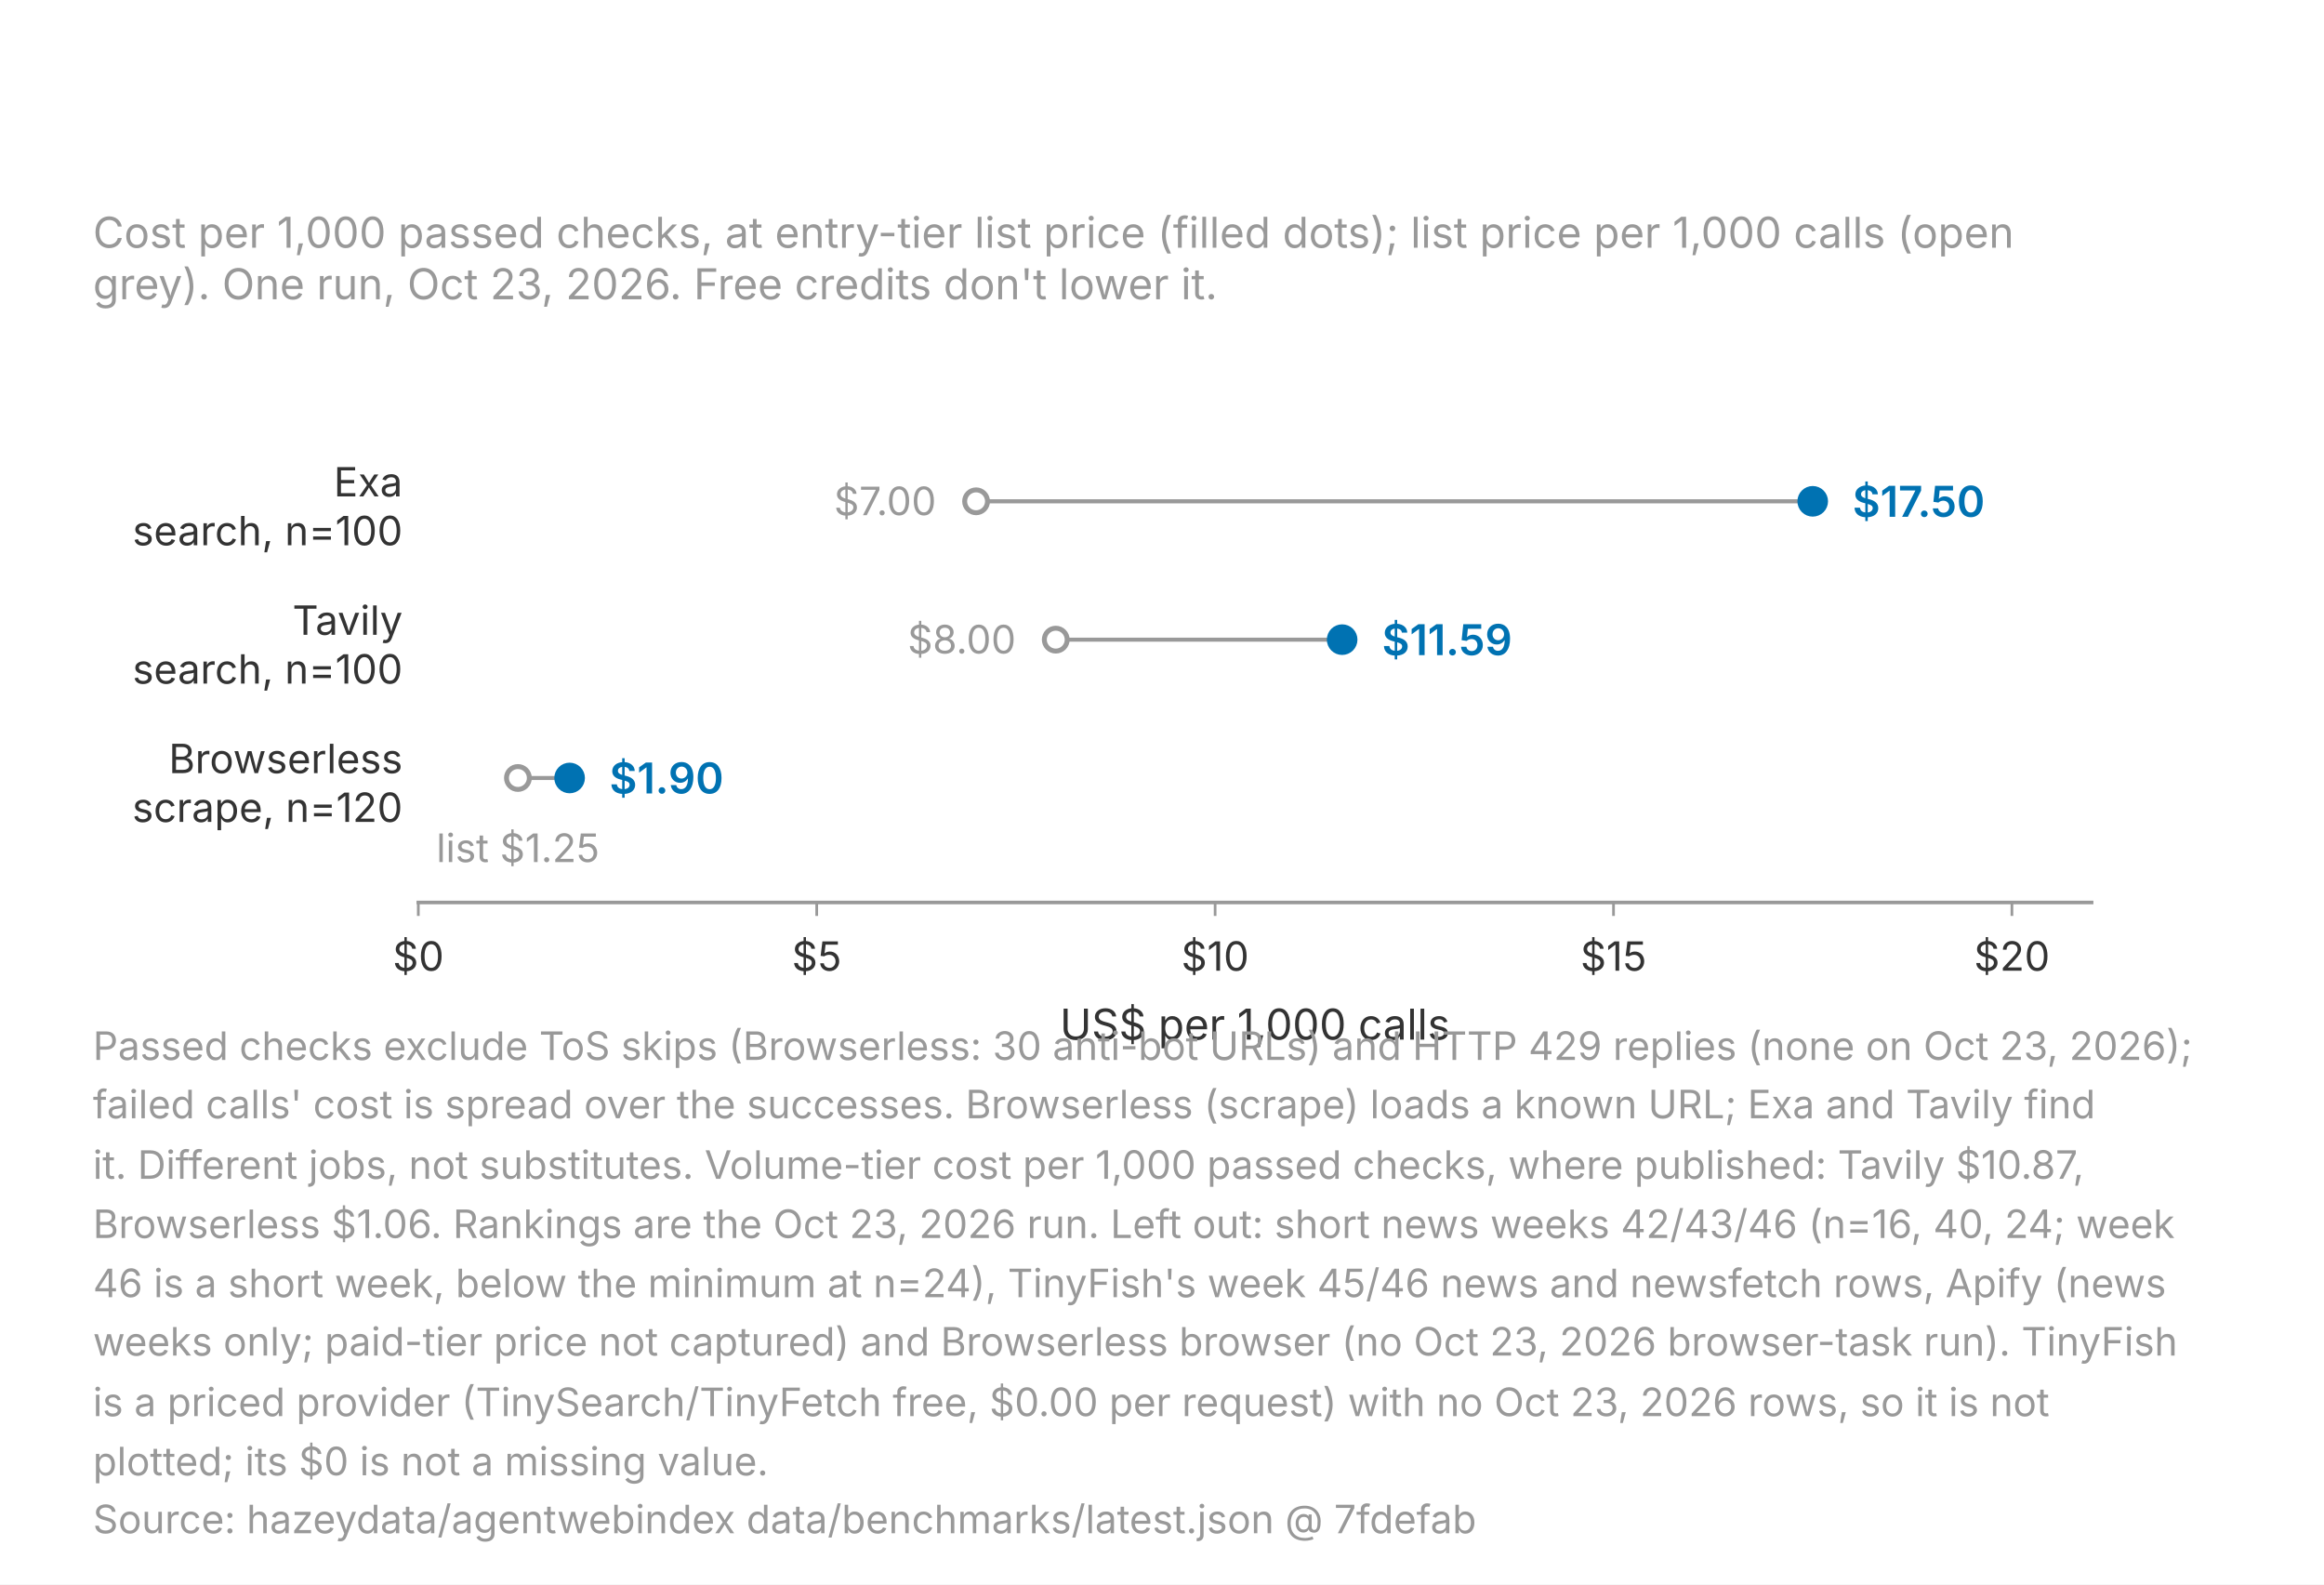
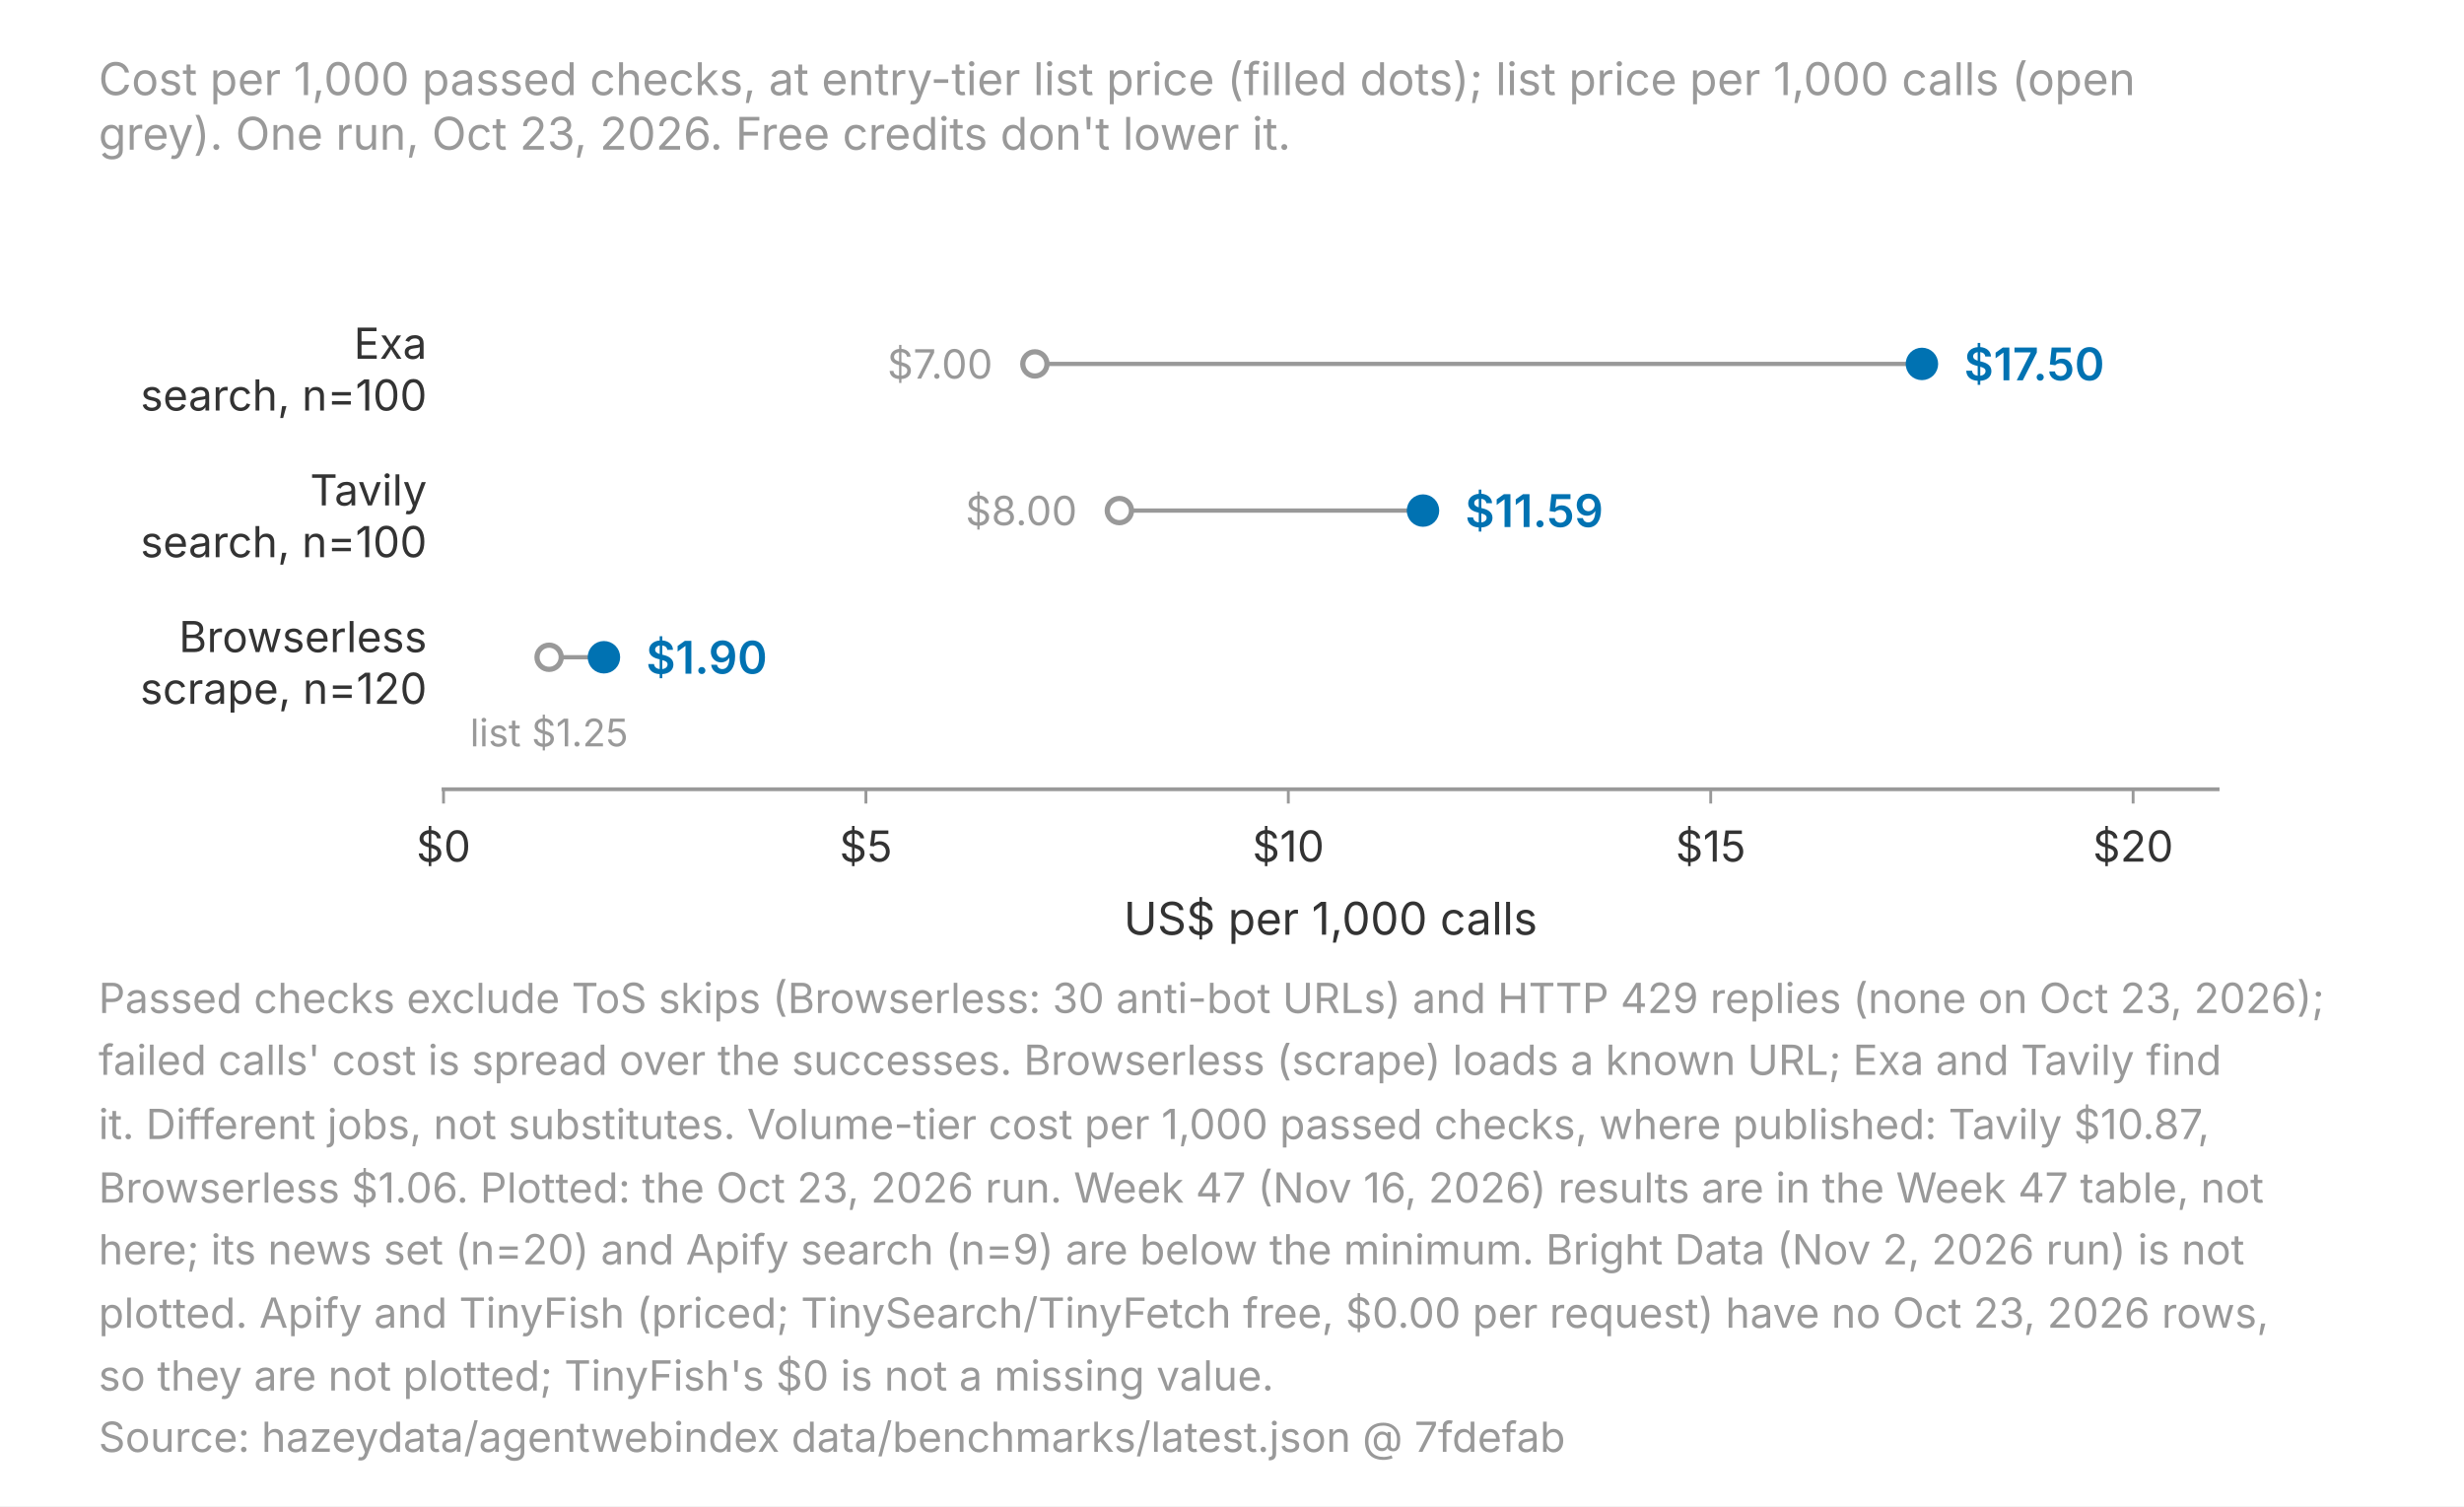
- <svg xmlns="http://www.w3.org/2000/svg" xmlns:xlink="http://www.w3.org/1999/xlink" role="img" aria-label="Exa lists cheaper than Tavily ($7.00 vs $8.00 per 1,000 calls) but costs more per 1,000 passed checks ($17.50 vs $11.59)" width="518.4pt" height="353.43pt" viewBox="0 0 518.4 353.43" version="1.1">
+ <svg xmlns="http://www.w3.org/2000/svg" xmlns:xlink="http://www.w3.org/1999/xlink" role="img" aria-label="Exa lists cheaper than Tavily ($7.00 vs $8.00 per 1,000 calls) but costs more per 1,000 passed checks ($17.50 vs $11.59)" width="518.4pt" height="316.89pt" viewBox="0 0 518.4 316.89" version="1.1">
  <defs>
    <style type="text/css">*{stroke-linejoin: round; stroke-linecap: butt}</style>
  </defs>
  <g id="figure_1">
    <g id="patch_1">
-       <path d="M 0 353.43  L 518.4 353.43  L 518.4 0  L 0 0  z " style="fill: #ffffff" />
+       <path d="M 0 316.89  L 518.4 316.89  L 518.4 0  L 0 0  z " style="fill: #ffffff" />
    </g>
    <g id="axes_1">
      <g id="patch_2">
-         <path d="M 93.312 201.308  L 466.56 201.308  L 466.56 93.308  L 93.312 93.308  z " style="fill: #ffffff" />
+         <path d="M 93.312 166.05  L 466.56 166.05  L 466.56 58.05  L 93.312 58.05  z " style="fill: #ffffff" />
      </g>
      <g id="matplotlib.axis_1">
        <g id="xtick_1">
          <g id="line2d_1">
            <defs>
-               <path id="m460ebe57ab" d="M 0 0  L 0 3  " style="stroke: #999999; stroke-width: 0.6" />
+               <path id="m39da47a9e0" d="M 0 0  L 0 3  " style="stroke: #999999; stroke-width: 0.6" />
            </defs>
            <g>
-               <use xlink:href="#m460ebe57ab" x="93.312" y="201.308" style="fill: #999999; stroke: #999999; stroke-width: 0.6" />
+               <use xlink:href="#m39da47a9e0" x="93.312" y="166.05" style="fill: #999999; stroke: #999999; stroke-width: 0.6" />
            </g>
          </g>
          <g id="text_1">
-             <text style="font-size: 9px; font-family: 'Inter', sans-serif; text-anchor: middle; fill: #333333" x="93.312" y="216.526" transform="rotate(-0 93.312 216.5263)">$0</text>
+             <text style="font-size: 9px; font-family: 'Inter', sans-serif; text-anchor: middle; fill: #333333" x="93.312" y="181.269" transform="rotate(-0 93.312 181.2688)">$0</text>
          </g>
        </g>
        <g id="xtick_2">
          <g id="line2d_2">
            <g>
-               <use xlink:href="#m460ebe57ab" x="182.181" y="201.308" style="fill: #999999; stroke: #999999; stroke-width: 0.6" />
+               <use xlink:href="#m39da47a9e0" x="182.181" y="166.05" style="fill: #999999; stroke: #999999; stroke-width: 0.6" />
            </g>
          </g>
          <g id="text_2">
-             <text style="font-size: 9px; font-family: 'Inter', sans-serif; text-anchor: middle; fill: #333333" x="182.181" y="216.526" transform="rotate(-0 182.1806 216.5263)">$5</text>
+             <text style="font-size: 9px; font-family: 'Inter', sans-serif; text-anchor: middle; fill: #333333" x="182.181" y="181.269" transform="rotate(-0 182.1806 181.2688)">$5</text>
          </g>
        </g>
        <g id="xtick_3">
          <g id="line2d_3">
            <g>
-               <use xlink:href="#m460ebe57ab" x="271.049" y="201.308" style="fill: #999999; stroke: #999999; stroke-width: 0.6" />
+               <use xlink:href="#m39da47a9e0" x="271.049" y="166.05" style="fill: #999999; stroke: #999999; stroke-width: 0.6" />
            </g>
          </g>
          <g id="text_3">
-             <text style="font-size: 9px; font-family: 'Inter', sans-serif; text-anchor: middle; fill: #333333" x="271.049" y="216.526" transform="rotate(-0 271.0491 216.5263)">$10</text>
+             <text style="font-size: 9px; font-family: 'Inter', sans-serif; text-anchor: middle; fill: #333333" x="271.049" y="181.269" transform="rotate(-0 271.0491 181.2688)">$10</text>
          </g>
        </g>
        <g id="xtick_4">
          <g id="line2d_4">
            <g>
-               <use xlink:href="#m460ebe57ab" x="359.918" y="201.308" style="fill: #999999; stroke: #999999; stroke-width: 0.6" />
+               <use xlink:href="#m39da47a9e0" x="359.918" y="166.05" style="fill: #999999; stroke: #999999; stroke-width: 0.6" />
            </g>
          </g>
          <g id="text_4">
-             <text style="font-size: 9px; font-family: 'Inter', sans-serif; text-anchor: middle; fill: #333333" x="359.918" y="216.526" transform="rotate(-0 359.9177 216.5263)">$15</text>
+             <text style="font-size: 9px; font-family: 'Inter', sans-serif; text-anchor: middle; fill: #333333" x="359.918" y="181.269" transform="rotate(-0 359.9177 181.2688)">$15</text>
          </g>
        </g>
        <g id="xtick_5">
          <g id="line2d_5">
            <g>
-               <use xlink:href="#m460ebe57ab" x="448.786" y="201.308" style="fill: #999999; stroke: #999999; stroke-width: 0.6" />
+               <use xlink:href="#m39da47a9e0" x="448.786" y="166.05" style="fill: #999999; stroke: #999999; stroke-width: 0.6" />
            </g>
          </g>
          <g id="text_5">
-             <text style="font-size: 9px; font-family: 'Inter', sans-serif; text-anchor: middle; fill: #333333" x="448.786" y="216.526" transform="rotate(-0 448.7863 216.5263)">$20</text>
+             <text style="font-size: 9px; font-family: 'Inter', sans-serif; text-anchor: middle; fill: #333333" x="448.786" y="181.269" transform="rotate(-0 448.7863 181.2688)">$20</text>
          </g>
        </g>
        <g id="text_6">
-           <text style="font-size: 9.5px; font-family: 'Inter', sans-serif; text-anchor: middle; fill: #333333" x="279.936" y="231.9" transform="rotate(-0 279.936 231.9003)">US$ per 1,000 calls</text>
+           <text style="font-size: 9.5px; font-family: 'Inter', sans-serif; text-anchor: middle; fill: #333333" x="279.936" y="196.643" transform="rotate(-0 279.936 196.6428)">US$ per 1,000 calls</text>
        </g>
      </g>
      <g id="matplotlib.axis_2">
        <g id="ytick_1">
          <g id="line2d_6" />
          <g id="text_7">
-             <text style="font-size: 9px; font-family: 'Inter', sans-serif; fill: #333333" transform="translate(37.63169 172.4506)">Browserless</text>
-             <text style="font-size: 9px; font-family: 'Inter', sans-serif; fill: #333333" transform="translate(29.49794 183.3403)">scrape, n=120</text>
+             <text style="font-size: 9px; font-family: 'Inter', sans-serif; fill: #333333" transform="translate(37.63169 137.1931)">Browserless</text>
+             <text style="font-size: 9px; font-family: 'Inter', sans-serif; fill: #333333" transform="translate(29.49794 148.0828)">scrape, n=120</text>
          </g>
        </g>
        <g id="ytick_2">
          <g id="line2d_7" />
          <g id="text_8">
-             <text style="font-size: 9px; font-family: 'Inter', sans-serif; fill: #333333" transform="translate(65.22091 141.5935)">Tavily</text>
-             <text style="font-size: 9px; font-family: 'Inter', sans-serif; fill: #333333" transform="translate(29.55841 152.4831)">search, n=100</text>
+             <text style="font-size: 9px; font-family: 'Inter', sans-serif; fill: #333333" transform="translate(65.22091 106.336)">Tavily</text>
+             <text style="font-size: 9px; font-family: 'Inter', sans-serif; fill: #333333" transform="translate(29.55841 117.2256)">search, n=100</text>
          </g>
        </g>
        <g id="ytick_3">
          <g id="line2d_8" />
          <g id="text_9">
-             <text style="font-size: 9px; font-family: 'Inter', sans-serif; fill: #333333" transform="translate(74.43466 110.7363)">Exa</text>
-             <text style="font-size: 9px; font-family: 'Inter', sans-serif; fill: #333333" transform="translate(29.55841 121.626)">search, n=100</text>
+             <text style="font-size: 9px; font-family: 'Inter', sans-serif; fill: #333333" transform="translate(74.43466 75.47884)">Exa</text>
+             <text style="font-size: 9px; font-family: 'Inter', sans-serif; fill: #333333" transform="translate(29.55841 86.36849)">search, n=100</text>
          </g>
        </g>
      </g>
      <g id="line2d_9">
-         <path d="M 217.728 111.822  L 404.352 111.822  " clip-path="url(#p59ad2ddc3e)" style="fill: none; stroke: #999999; stroke-width: 0.9; stroke-linecap: round" />
+         <path d="M 217.728 76.564  L 404.352 76.564  " clip-path="url(#p7aad816583)" style="fill: none; stroke: #999999; stroke-width: 0.9; stroke-linecap: round" />
      </g>
      <g id="line2d_10">
-         <path d="M 235.502 142.679  L 299.384 142.679  " clip-path="url(#p59ad2ddc3e)" style="fill: none; stroke: #999999; stroke-width: 0.9; stroke-linecap: round" />
+         <path d="M 235.502 107.421  L 299.384 107.421  " clip-path="url(#p7aad816583)" style="fill: none; stroke: #999999; stroke-width: 0.9; stroke-linecap: round" />
      </g>
      <g id="line2d_11">
-         <path d="M 115.529 173.536  L 127.06 173.536  " clip-path="url(#p59ad2ddc3e)" style="fill: none; stroke: #999999; stroke-width: 0.9; stroke-linecap: round" />
+         <path d="M 115.529 138.279  L 127.06 138.279  " clip-path="url(#p7aad816583)" style="fill: none; stroke: #999999; stroke-width: 0.9; stroke-linecap: round" />
      </g>
      <g id="patch_3">
-         <path d="M 93.312 201.308  L 466.56 201.308  " style="fill: none; stroke: #999999; stroke-width: 0.8; stroke-linejoin: miter; stroke-linecap: square" />
+         <path d="M 93.312 166.05  L 466.56 166.05  " style="fill: none; stroke: #999999; stroke-width: 0.8; stroke-linejoin: miter; stroke-linecap: square" />
      </g>
      <g id="PathCollection_1">
        <defs>
-           <path id="me65af9a703" d="M 0 2.55  C 0.676 2.55 1.325 2.281 1.803 1.803  C 2.281 1.325 2.55 0.676 2.55 0  C 2.55 -0.676 2.281 -1.325 1.803 -1.803  C 1.325 -2.281 0.676 -2.55 0 -2.55  C -0.676 -2.55 -1.325 -2.281 -1.803 -1.803  C -2.281 -1.325 -2.55 -0.676 -2.55 0  C -2.55 0.676 -2.281 1.325 -1.803 1.803  C -1.325 2.281 -0.676 2.55 0 2.55  z " style="stroke: #999999; stroke-width: 1.1" />
+           <path id="m7275a0dadc" d="M 0 2.55  C 0.676 2.55 1.325 2.281 1.803 1.803  C 2.281 1.325 2.55 0.676 2.55 0  C 2.55 -0.676 2.281 -1.325 1.803 -1.803  C 1.325 -2.281 0.676 -2.55 0 -2.55  C -0.676 -2.55 -1.325 -2.281 -1.803 -1.803  C -2.281 -1.325 -2.55 -0.676 -2.55 0  C -2.55 0.676 -2.281 1.325 -1.803 1.803  C -1.325 2.281 -0.676 2.55 0 2.55  z " style="stroke: #999999; stroke-width: 1.1" />
        </defs>
-         <g clip-path="url(#p59ad2ddc3e)">
-           <use xlink:href="#me65af9a703" x="217.728" y="111.822" style="fill: #ffffff; stroke: #999999; stroke-width: 1.1" />
+         <g clip-path="url(#p7aad816583)">
+           <use xlink:href="#m7275a0dadc" x="217.728" y="76.564" style="fill: #ffffff; stroke: #999999; stroke-width: 1.1" />
        </g>
      </g>
      <g id="text_10">
-         <text style="font-weight: 600; font-size: 9.5px; font-family: 'Inter', sans-serif; text-anchor: start; fill: #0072b2" x="413.239" y="115.278" transform="rotate(-0 413.2389 115.2776)">$17.50</text>
+         <text style="font-weight: 600; font-size: 9.5px; font-family: 'Inter', sans-serif; text-anchor: start; fill: #0072b2" x="413.239" y="80.02" transform="rotate(-0 413.2389 80.0201)">$17.50</text>
      </g>
      <g id="text_11">
-         <text style="font-size: 8.75px; font-family: 'Inter', sans-serif; text-anchor: end; fill: #999999" x="208.841" y="114.914" transform="rotate(-0 208.8411 114.9138)">$7.00</text>
+         <text style="font-size: 8.5px; font-family: 'Inter', sans-serif; text-anchor: end; fill: #999999" x="208.841" y="79.656" transform="rotate(-0 208.8411 79.65633)">$7.00</text>
      </g>
      <g id="PathCollection_2">
-         <g clip-path="url(#p59ad2ddc3e)">
-           <use xlink:href="#me65af9a703" x="235.502" y="142.679" style="fill: #ffffff; stroke: #999999; stroke-width: 1.1" />
+         <g clip-path="url(#p7aad816583)">
+           <use xlink:href="#m7275a0dadc" x="235.502" y="107.421" style="fill: #ffffff; stroke: #999999; stroke-width: 1.1" />
        </g>
      </g>
      <g id="text_12">
-         <text style="font-weight: 600; font-size: 9.5px; font-family: 'Inter', sans-serif; text-anchor: start; fill: #0072b2" x="308.271" y="146.135" transform="rotate(-0 308.2709 146.1347)">$11.59</text>
+         <text style="font-weight: 600; font-size: 9.5px; font-family: 'Inter', sans-serif; text-anchor: start; fill: #0072b2" x="308.271" y="110.877" transform="rotate(-0 308.2709 110.8772)">$11.59</text>
      </g>
      <g id="text_13">
-         <text style="font-size: 8.75px; font-family: 'Inter', sans-serif; text-anchor: end; fill: #999999" x="226.615" y="145.771" transform="rotate(-0 226.6149 145.771)">$8.00</text>
+         <text style="font-size: 8.5px; font-family: 'Inter', sans-serif; text-anchor: end; fill: #999999" x="226.615" y="110.513" transform="rotate(-0 226.6149 110.5135)">$8.00</text>
      </g>
      <g id="PathCollection_3">
-         <g clip-path="url(#p59ad2ddc3e)">
-           <use xlink:href="#me65af9a703" x="115.529" y="173.536" style="fill: #ffffff; stroke: #999999; stroke-width: 1.1" />
+         <g clip-path="url(#p7aad816583)">
+           <use xlink:href="#m7275a0dadc" x="115.529" y="138.279" style="fill: #ffffff; stroke: #999999; stroke-width: 1.1" />
        </g>
      </g>
      <g id="text_14">
-         <text style="font-weight: 600; font-size: 9.5px; font-family: 'Inter', sans-serif; text-anchor: start; fill: #0072b2" x="135.946" y="176.992" transform="rotate(-0 135.9464 176.9919)">$1.90</text>
+         <text style="font-weight: 600; font-size: 9.5px; font-family: 'Inter', sans-serif; text-anchor: start; fill: #0072b2" x="135.946" y="141.734" transform="rotate(-0 135.9464 141.7344)">$1.90</text>
      </g>
      <g id="text_15">
-         <text style="font-size: 8.75px; font-family: 'Inter', sans-serif; text-anchor: middle; fill: #999999" x="115.529" y="192.286" transform="rotate(-0 115.5291 192.2861)">list $1.25</text>
+         <text style="font-size: 8px; font-family: 'Inter', sans-serif; text-anchor: middle; fill: #999999" x="115.529" y="157.029" transform="rotate(-0 115.5291 157.0286)">list $1.25</text>
      </g>
      <g id="PathCollection_4">
        <defs>
-           <path id="mf5a9413982" d="M 0 2.915  C 0.773 2.915 1.515 2.608 2.062 2.062  C 2.608 1.515 2.915 0.773 2.915 0  C 2.915 -0.773 2.608 -1.515 2.062 -2.062  C 1.515 -2.608 0.773 -2.915 0 -2.915  C -0.773 -2.915 -1.515 -2.608 -2.062 -2.062  C -2.608 -1.515 -2.915 -0.773 -2.915 0  C -2.915 0.773 -2.608 1.515 -2.062 2.062  C -1.515 2.608 -0.773 2.915 0 2.915  z " style="stroke: #0072b2" />
+           <path id="mc1200115c2" d="M 0 2.915  C 0.773 2.915 1.515 2.608 2.062 2.062  C 2.608 1.515 2.915 0.773 2.915 0  C 2.915 -0.773 2.608 -1.515 2.062 -2.062  C 1.515 -2.608 0.773 -2.915 0 -2.915  C -0.773 -2.915 -1.515 -2.608 -2.062 -2.062  C -2.608 -1.515 -2.915 -0.773 -2.915 0  C -2.915 0.773 -2.608 1.515 -2.062 2.062  C -1.515 2.608 -0.773 2.915 0 2.915  z " style="stroke: #0072b2" />
        </defs>
-         <g clip-path="url(#p59ad2ddc3e)">
-           <use xlink:href="#mf5a9413982" x="404.352" y="111.822" style="fill: #0072b2; stroke: #0072b2" />
+         <g clip-path="url(#p7aad816583)">
+           <use xlink:href="#mc1200115c2" x="404.352" y="76.564" style="fill: #0072b2; stroke: #0072b2" />
        </g>
      </g>
      <g id="PathCollection_5">
-         <g clip-path="url(#p59ad2ddc3e)">
-           <use xlink:href="#mf5a9413982" x="299.384" y="142.679" style="fill: #0072b2; stroke: #0072b2" />
+         <g clip-path="url(#p7aad816583)">
+           <use xlink:href="#mc1200115c2" x="299.384" y="107.421" style="fill: #0072b2; stroke: #0072b2" />
        </g>
      </g>
      <g id="PathCollection_6">
-         <g clip-path="url(#p59ad2ddc3e)">
-           <use xlink:href="#mf5a9413982" x="127.06" y="173.536" style="fill: #0072b2; stroke: #0072b2" />
+         <g clip-path="url(#p7aad816583)">
+           <use xlink:href="#mc1200115c2" x="127.06" y="138.279" style="fill: #0072b2; stroke: #0072b2" />
        </g>
      </g>
    </g>
+     <g id="text_16">
+       <text style="font-size: 9.5px; font-family: 'Inter', sans-serif; fill: #999999" transform="translate(20.736 20.00313)">Cost per 1,000 passed checks, at entry-tier list price (filled dots); list price per 1,000 calls (open</text>
+       <text style="font-size: 9.5px; font-family: 'Inter', sans-serif; fill: #999999" transform="translate(20.736 31.49775)">grey). One run, Oct 23, 2026. Free credits don't lower it.</text>
+     </g>
    <g id="text_17">
-       <text style="font-size: 9.5px; font-family: 'Inter', sans-serif; fill: #999999" transform="translate(20.736 55.26062)">Cost per 1,000 passed checks, at entry-tier list price (filled dots); list price per 1,000 calls (open</text>
-       <text style="font-size: 9.5px; font-family: 'Inter', sans-serif; fill: #999999" transform="translate(20.736 66.75525)">grey). One run, Oct 23, 2026. Free credits don't lower it.</text>
-     </g>
-     <g id="text_18">
-       <text style="font-size: 8.75px; font-family: 'Inter', sans-serif; fill: #999999" transform="translate(20.736 236.4273)">Passed checks exclude ToS skips (Browserless: 30 anti-bot URLs) and HTTP 429 replies (none on Oct 23, 2026);</text>
-       <text style="font-size: 8.75px; font-family: 'Inter', sans-serif; fill: #999999" transform="translate(20.736 249.4432)">failed calls' cost is spread over the successes. Browserless (scrape) loads a known URL; Exa and Tavily find</text>
-       <text style="font-size: 8.75px; font-family: 'Inter', sans-serif; fill: #999999" transform="translate(20.736 262.9485)">it. Different jobs, not substitutes. Volume-tier cost per 1,000 passed checks, where published: Tavily $10.87,</text>
-       <text style="font-size: 8.75px; font-family: 'Inter', sans-serif; fill: #999999" transform="translate(20.736 276.1483)">Browserless $1.06. Rankings are the Oct 23, 2026 run. Left out: short news weeks 42/43/46 (n=16, 40, 24; week</text>
-       <text style="font-size: 8.75px; font-family: 'Inter', sans-serif; fill: #999999" transform="translate(20.736 289.346)">46 is a short week, below the minimum at n=24), TinyFish's week 45/46 news and newsfetch rows, Apify (news</text>
-       <text style="font-size: 8.75px; font-family: 'Inter', sans-serif; fill: #999999" transform="translate(20.736 302.379)">weeks only; paid-tier price not captured) and Browserless browser (no Oct 23, 2026 browser-task run). TinyFish</text>
-       <text style="font-size: 8.75px; font-family: 'Inter', sans-serif; fill: #999999" transform="translate(20.736 315.8843)">is a priced provider (TinySearch/TinyFetch free, $0.00 per request) with no Oct 23, 2026 rows, so it is not</text>
-       <text style="font-size: 8.75px; font-family: 'Inter', sans-serif; fill: #999999" transform="translate(20.736 329.0841)">plotted; its $0 is not a missing value.</text>
-       <text style="font-size: 8.75px; font-family: 'Inter', sans-serif; fill: #999999" transform="translate(20.736 342.0015)">Source: hazeydata/agentwebindex data/benchmarks/latest.json @ 7fdefab</text>
+       <text style="font-size: 8.75px; font-family: 'Inter', sans-serif; fill: #999999" transform="translate(20.736 213.1212)">Passed checks exclude ToS skips (Browserless: 30 anti-bot URLs) and HTTP 429 replies (none on Oct 23, 2026);</text>
+       <text style="font-size: 8.75px; font-family: 'Inter', sans-serif; fill: #999999" transform="translate(20.736 226.1371)">failed calls' cost is spread over the successes. Browserless (scrape) loads a known URL; Exa and Tavily find</text>
+       <text style="font-size: 8.75px; font-family: 'Inter', sans-serif; fill: #999999" transform="translate(20.736 239.6424)">it. Different jobs, not substitutes. Volume-tier cost per 1,000 passed checks, where published: Tavily $10.87,</text>
+       <text style="font-size: 8.75px; font-family: 'Inter', sans-serif; fill: #999999" transform="translate(20.736 253.0193)">Browserless $1.06. Plotted: the Oct 23, 2026 run. Week 47 (Nov 16, 2026) results are in the Week 47 table, not</text>
+       <text style="font-size: 8.75px; font-family: 'Inter', sans-serif; fill: #999999" transform="translate(20.736 266.0058)">here; its news set (n=20) and Apify search (n=9) are below the minimum. Bright Data (Nov 2, 2026 run) is not</text>
+       <text style="font-size: 8.75px; font-family: 'Inter', sans-serif; fill: #999999" transform="translate(20.736 279.3443)">plotted. Apify and TinyFish (priced; TinySearch/TinyFetch free, $0.00 per request) have no Oct 23, 2026 rows,</text>
+       <text style="font-size: 8.75px; font-family: 'Inter', sans-serif; fill: #999999" transform="translate(20.736 292.5441)">so they are not plotted; TinyFish's $0 is not a missing value.</text>
+       <text style="font-size: 8.75px; font-family: 'Inter', sans-serif; fill: #999999" transform="translate(20.736 305.4615)">Source: hazeydata/agentwebindex data/benchmarks/latest.json @ 7fdefab</text>
    </g>
  </g>
  <defs>
-     <clipPath id="p59ad2ddc3e">
-       <rect x="93.312" y="93.308" width="373.248" height="108" />
+     <clipPath id="p7aad816583">
+       <rect x="93.312" y="58.05" width="373.248" height="108" />
    </clipPath>
  </defs>
</svg>
